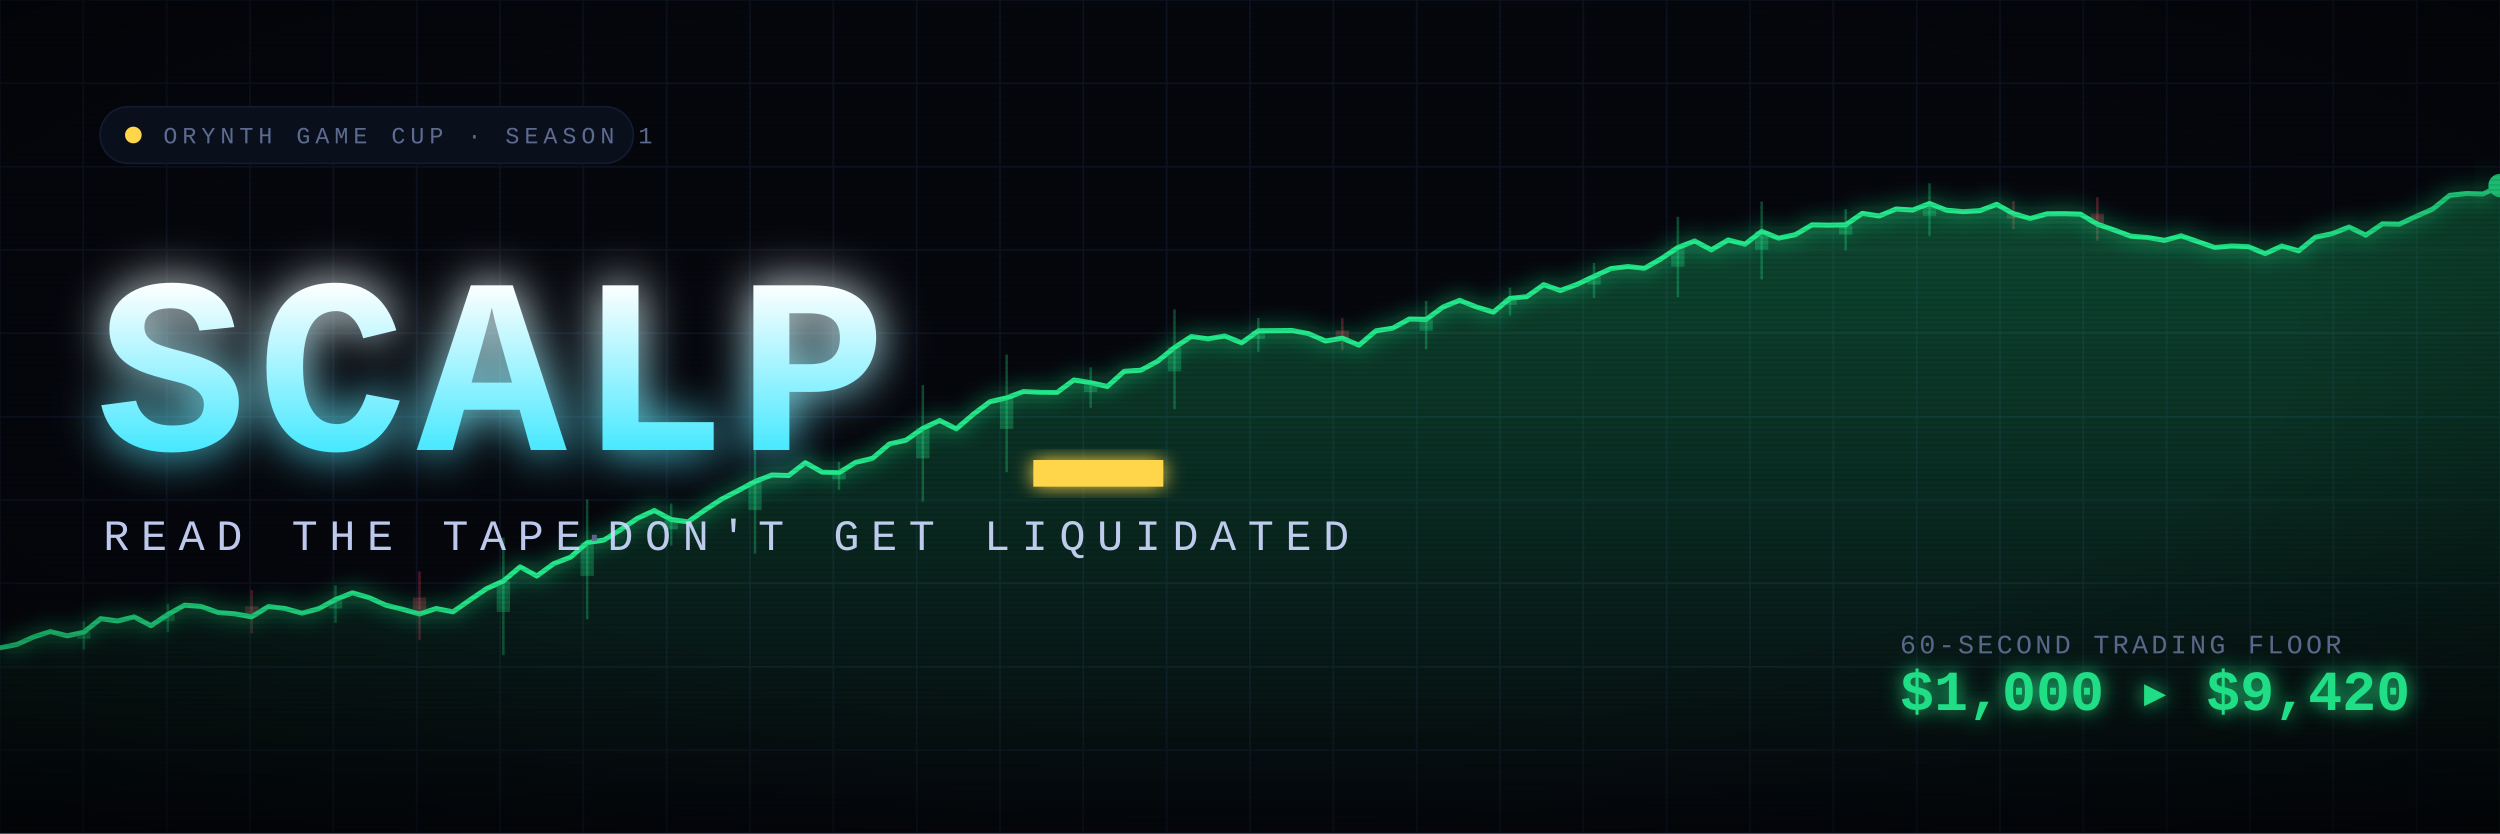
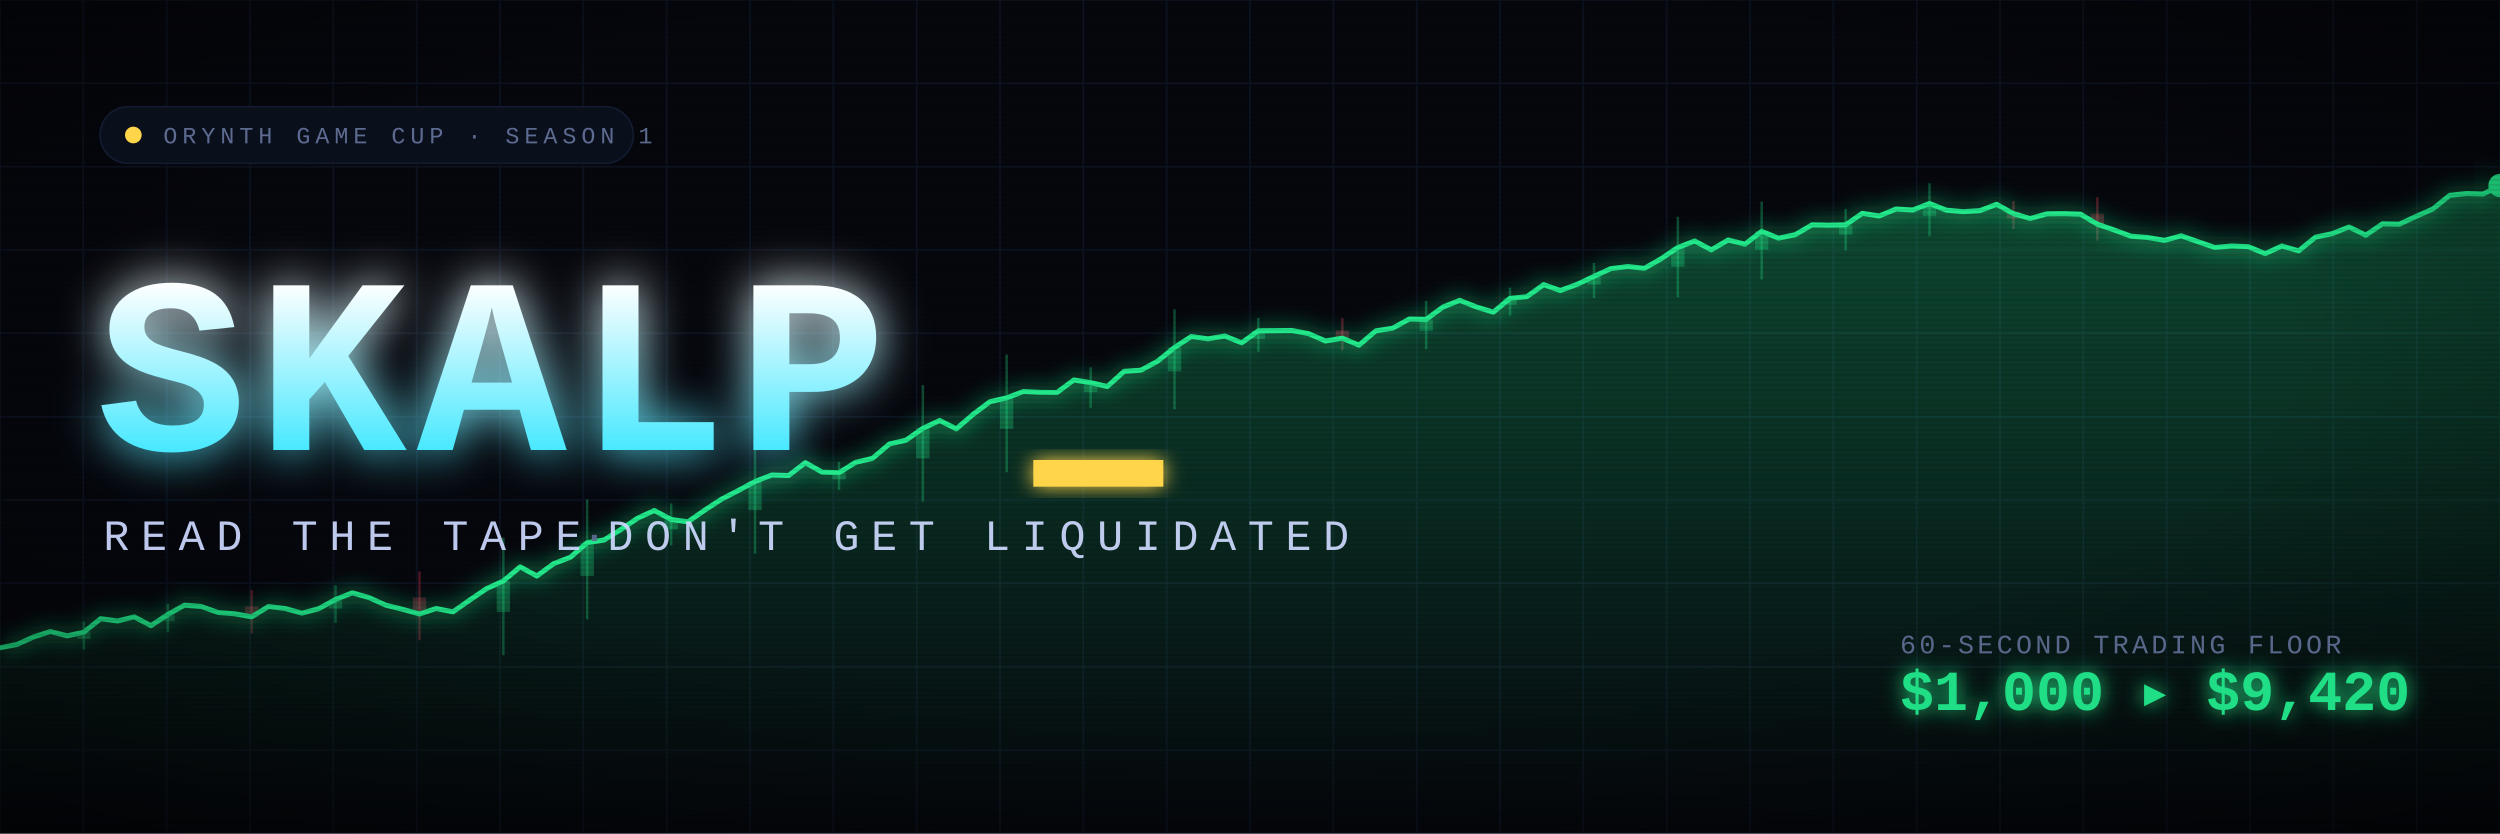
<svg xmlns="http://www.w3.org/2000/svg" width="1500" height="500" viewBox="0 0 1500 500">
  <defs>
    <filter id="glowG" x="-40%" y="-40%" width="180%" height="180%">
      <feGaussianBlur stdDeviation="6" result="b" />
      <feMerge>
        <feMergeNode in="b" />
        <feMergeNode in="SourceGraphic" />
      </feMerge>
    </filter>
    <filter id="glowSoft" x="-60%" y="-60%" width="220%" height="220%">
      <feGaussianBlur stdDeviation="14" result="b" />
      <feMerge>
        <feMergeNode in="b" />
        <feMergeNode in="SourceGraphic" />
      </feMerge>
    </filter>
    <linearGradient id="areaG" x1="0" y1="0" x2="0" y2="1">
      <stop offset="0%" stop-color="#21e88a" stop-opacity="0.30" />
      <stop offset="100%" stop-color="#21e88a" stop-opacity="0" />
    </linearGradient>
    <radialGradient id="vig" cx="50%" cy="42%" r="75%">
      <stop offset="55%" stop-color="#000" stop-opacity="0" />
      <stop offset="100%" stop-color="#000" stop-opacity="0.55" />
    </radialGradient>
    <linearGradient id="wm" x1="0" y1="0" x2="0" y2="1">
      <stop offset="0%" stop-color="#ffffff" />
      <stop offset="100%" stop-color="#46e8ff" />
    </linearGradient>
  </defs>
  <rect width="1500" height="500" fill="#05070d" />
  <g opacity="0.55">
    <line x1="0" y1="0" x2="0" y2="500" stroke="#121b30" stroke-width="1" />
    <line x1="50" y1="0" x2="50" y2="500" stroke="#121b30" stroke-width="1" />
    <line x1="100" y1="0" x2="100" y2="500" stroke="#121b30" stroke-width="1" />
    <line x1="150" y1="0" x2="150" y2="500" stroke="#121b30" stroke-width="1" />
    <line x1="200" y1="0" x2="200" y2="500" stroke="#121b30" stroke-width="1" />
    <line x1="250" y1="0" x2="250" y2="500" stroke="#121b30" stroke-width="1" />
    <line x1="300" y1="0" x2="300" y2="500" stroke="#121b30" stroke-width="1" />
    <line x1="350" y1="0" x2="350" y2="500" stroke="#121b30" stroke-width="1" />
    <line x1="400" y1="0" x2="400" y2="500" stroke="#121b30" stroke-width="1" />
    <line x1="450" y1="0" x2="450" y2="500" stroke="#121b30" stroke-width="1" />
    <line x1="500" y1="0" x2="500" y2="500" stroke="#121b30" stroke-width="1" />
    <line x1="550" y1="0" x2="550" y2="500" stroke="#121b30" stroke-width="1" />
    <line x1="600" y1="0" x2="600" y2="500" stroke="#121b30" stroke-width="1" />
    <line x1="650" y1="0" x2="650" y2="500" stroke="#121b30" stroke-width="1" />
    <line x1="700" y1="0" x2="700" y2="500" stroke="#121b30" stroke-width="1" />
    <line x1="750" y1="0" x2="750" y2="500" stroke="#121b30" stroke-width="1" />
    <line x1="800" y1="0" x2="800" y2="500" stroke="#121b30" stroke-width="1" />
    <line x1="850" y1="0" x2="850" y2="500" stroke="#121b30" stroke-width="1" />
    <line x1="900" y1="0" x2="900" y2="500" stroke="#121b30" stroke-width="1" />
    <line x1="950" y1="0" x2="950" y2="500" stroke="#121b30" stroke-width="1" />
    <line x1="1000" y1="0" x2="1000" y2="500" stroke="#121b30" stroke-width="1" />
    <line x1="1050" y1="0" x2="1050" y2="500" stroke="#121b30" stroke-width="1" />
    <line x1="1100" y1="0" x2="1100" y2="500" stroke="#121b30" stroke-width="1" />
    <line x1="1150" y1="0" x2="1150" y2="500" stroke="#121b30" stroke-width="1" />
    <line x1="1200" y1="0" x2="1200" y2="500" stroke="#121b30" stroke-width="1" />
    <line x1="1250" y1="0" x2="1250" y2="500" stroke="#121b30" stroke-width="1" />
    <line x1="1300" y1="0" x2="1300" y2="500" stroke="#121b30" stroke-width="1" />
    <line x1="1350" y1="0" x2="1350" y2="500" stroke="#121b30" stroke-width="1" />
    <line x1="1400" y1="0" x2="1400" y2="500" stroke="#121b30" stroke-width="1" />
    <line x1="1450" y1="0" x2="1450" y2="500" stroke="#121b30" stroke-width="1" />
    <line x1="1500" y1="0" x2="1500" y2="500" stroke="#121b30" stroke-width="1" />
    <line x1="0" y1="0" x2="1500" y2="0" stroke="#121b30" stroke-width="1" />
    <line x1="0" y1="50" x2="1500" y2="50" stroke="#121b30" stroke-width="1" />
    <line x1="0" y1="100" x2="1500" y2="100" stroke="#121b30" stroke-width="1" />
    <line x1="0" y1="150" x2="1500" y2="150" stroke="#121b30" stroke-width="1" />
    <line x1="0" y1="200" x2="1500" y2="200" stroke="#121b30" stroke-width="1" />
    <line x1="0" y1="250" x2="1500" y2="250" stroke="#121b30" stroke-width="1" />
    <line x1="0" y1="300" x2="1500" y2="300" stroke="#121b30" stroke-width="1" />
    <line x1="0" y1="350" x2="1500" y2="350" stroke="#121b30" stroke-width="1" />
    <line x1="0" y1="400" x2="1500" y2="400" stroke="#121b30" stroke-width="1" />
    <line x1="0" y1="450" x2="1500" y2="450" stroke="#121b30" stroke-width="1" />
    <line x1="0" y1="500" x2="1500" y2="500" stroke="#121b30" stroke-width="1" />
  </g>
  <g>
    <line x1="50.3" y1="372.9" x2="50.3" y2="389.7" stroke="#21e88a" stroke-width="1.5" opacity="0.30" />
    <rect x="46.3" y="379.3" width="8" height="4.0" fill="#21e88a" opacity="0.28" />
    <line x1="100.7" y1="362.3" x2="100.7" y2="379.1" stroke="#21e88a" stroke-width="1.5" opacity="0.30" />
    <rect x="96.7" y="368.7" width="8" height="4.0" fill="#21e88a" opacity="0.28" />
    <line x1="151.0" y1="354.0" x2="151.0" y2="380.0" stroke="#ff3b5c" stroke-width="1.5" opacity="0.30" />
    <rect x="147.0" y="363.9" width="8" height="6.2" fill="#ff3b5c" opacity="0.28" />
    <line x1="201.3" y1="351.1" x2="201.3" y2="373.7" stroke="#21e88a" stroke-width="1.5" opacity="0.30" />
    <rect x="197.3" y="359.7" width="8" height="5.4" fill="#21e88a" opacity="0.28" />
    <line x1="251.7" y1="342.9" x2="251.7" y2="384.1" stroke="#ff3b5c" stroke-width="1.5" opacity="0.30" />
    <rect x="247.7" y="358.6" width="8" height="9.8" fill="#ff3b5c" opacity="0.28" />
    <line x1="302.0" y1="322.6" x2="302.0" y2="393.1" stroke="#21e88a" stroke-width="1.5" opacity="0.30" />
    <rect x="298.0" y="348.6" width="8" height="18.5" fill="#21e88a" opacity="0.28" />
    <line x1="352.3" y1="299.6" x2="352.3" y2="371.6" stroke="#21e88a" stroke-width="1.5" opacity="0.30" />
    <rect x="348.3" y="325.6" width="8" height="20.0" fill="#21e88a" opacity="0.28" />
    <line x1="402.7" y1="302.1" x2="402.7" y2="327.3" stroke="#21e88a" stroke-width="1.5" opacity="0.30" />
    <rect x="398.7" y="311.7" width="8" height="6.0" fill="#21e88a" opacity="0.28" />
    <line x1="453.0" y1="262.9" x2="453.0" y2="332.1" stroke="#21e88a" stroke-width="1.5" opacity="0.30" />
    <rect x="449.0" y="288.9" width="8" height="17.2" fill="#21e88a" opacity="0.28" />
    <line x1="503.4" y1="277.2" x2="503.4" y2="294.0" stroke="#21e88a" stroke-width="1.5" opacity="0.30" />
    <rect x="499.4" y="283.6" width="8" height="4.0" fill="#21e88a" opacity="0.28" />
    <line x1="553.7" y1="231.0" x2="553.7" y2="301.0" stroke="#21e88a" stroke-width="1.5" opacity="0.30" />
    <rect x="549.7" y="257.0" width="8" height="18.0" fill="#21e88a" opacity="0.28" />
    <line x1="604.0" y1="212.7" x2="604.0" y2="283.3" stroke="#21e88a" stroke-width="1.5" opacity="0.30" />
    <rect x="600.0" y="238.7" width="8" height="18.6" fill="#21e88a" opacity="0.28" />
    <line x1="654.4" y1="220.4" x2="654.4" y2="244.6" stroke="#21e88a" stroke-width="1.5" opacity="0.30" />
    <rect x="650.4" y="229.6" width="8" height="5.7" fill="#21e88a" opacity="0.28" />
    <line x1="704.7" y1="185.6" x2="704.7" y2="245.6" stroke="#21e88a" stroke-width="1.5" opacity="0.30" />
    <rect x="700.7" y="208.5" width="8" height="14.3" fill="#21e88a" opacity="0.28" />
    <line x1="755.0" y1="190.8" x2="755.0" y2="211.0" stroke="#21e88a" stroke-width="1.5" opacity="0.30" />
    <rect x="751.0" y="198.5" width="8" height="4.8" fill="#21e88a" opacity="0.28" />
    <line x1="805.4" y1="190.9" x2="805.4" y2="210.3" stroke="#ff3b5c" stroke-width="1.5" opacity="0.30" />
    <rect x="801.4" y="198.3" width="8" height="4.6" fill="#ff3b5c" opacity="0.28" />
    <line x1="855.7" y1="180.6" x2="855.7" y2="209.5" stroke="#21e88a" stroke-width="1.5" opacity="0.30" />
    <rect x="851.7" y="191.6" width="8" height="6.9" fill="#21e88a" opacity="0.28" />
    <line x1="906.0" y1="172.6" x2="906.0" y2="189.4" stroke="#21e88a" stroke-width="1.5" opacity="0.30" />
    <rect x="902.0" y="179.0" width="8" height="4.0" fill="#21e88a" opacity="0.28" />
    <line x1="956.4" y1="157.8" x2="956.4" y2="178.8" stroke="#21e88a" stroke-width="1.5" opacity="0.30" />
    <rect x="952.4" y="165.8" width="8" height="5.0" fill="#21e88a" opacity="0.28" />
    <line x1="1006.7" y1="130.1" x2="1006.7" y2="178.3" stroke="#21e88a" stroke-width="1.5" opacity="0.30" />
    <rect x="1002.7" y="148.5" width="8" height="11.5" fill="#21e88a" opacity="0.28" />
    <line x1="1057.0" y1="121.0" x2="1057.0" y2="167.7" stroke="#21e88a" stroke-width="1.5" opacity="0.30" />
    <rect x="1053.0" y="138.8" width="8" height="11.1" fill="#21e88a" opacity="0.28" />
    <line x1="1107.4" y1="125.4" x2="1107.4" y2="150.3" stroke="#21e88a" stroke-width="1.5" opacity="0.30" />
    <rect x="1103.4" y="134.9" width="8" height="5.9" fill="#21e88a" opacity="0.28" />
    <line x1="1157.7" y1="110.0" x2="1157.7" y2="141.7" stroke="#21e88a" stroke-width="1.5" opacity="0.30" />
    <rect x="1153.7" y="122.1" width="8" height="7.6" fill="#21e88a" opacity="0.28" />
    <line x1="1208.1" y1="120.6" x2="1208.1" y2="137.4" stroke="#ff3b5c" stroke-width="1.5" opacity="0.30" />
    <rect x="1204.1" y="127.0" width="8" height="4.0" fill="#ff3b5c" opacity="0.28" />
    <line x1="1258.4" y1="118.4" x2="1258.4" y2="144.4" stroke="#ff3b5c" stroke-width="1.5" opacity="0.30" />
    <rect x="1254.4" y="128.3" width="8" height="6.2" fill="#ff3b5c" opacity="0.28" />
  </g>
  <polygon points="0.0,388.7 10.1,386.7 20.1,382.2 30.2,378.9 40.3,381.5 50.3,379.3 60.4,371.2 70.5,372.6 80.5,370.1 90.6,375.4 100.7,368.7 110.7,363.1 120.8,363.9 130.9,367.5 140.9,368.3 151.0,370.1 161.1,363.9 171.1,365.1 181.2,367.9 191.3,365.2 201.3,359.7 211.4,355.7 221.5,358.6 231.5,363.1 241.6,365.6 251.7,368.4 261.7,365.1 271.8,367.1 281.9,360.0 291.9,353.2 302.0,348.6 312.1,340.1 322.1,345.6 332.2,338.2 342.3,334.3 352.3,325.6 362.4,324.0 372.5,317.7 382.6,310.9 392.6,306.3 402.7,311.7 412.8,313.1 422.8,306.1 432.9,299.5 443.0,294.3 453.0,288.9 463.1,285.0 473.2,285.3 483.2,277.6 493.3,283.3 503.4,283.6 513.4,277.4 523.5,275.0 533.6,266.4 543.6,264.1 553.7,257.0 563.8,252.3 573.8,257.3 583.9,248.6 594.0,241.0 604.0,238.7 614.1,234.9 624.2,235.4 634.2,235.5 644.3,228.0 654.4,229.6 664.4,231.9 674.5,222.8 684.6,222.1 694.6,216.7 704.7,208.5 714.8,201.9 724.8,203.3 734.9,201.6 745.0,205.7 755.0,198.5 765.1,198.4 775.2,198.3 785.2,200.2 795.3,204.6 805.4,202.9 815.4,207.1 825.5,198.5 835.6,196.9 845.6,191.4 855.7,191.6 865.8,184.2 875.8,180.2 885.9,184.2 896.0,187.3 906.0,179.0 916.1,178.0 926.2,170.8 936.2,174.3 946.3,170.6 956.4,165.8 966.4,161.2 976.5,159.9 986.6,161.0 996.6,155.3 1006.7,148.5 1016.8,144.6 1026.8,149.9 1036.9,144.0 1047.0,146.5 1057.0,138.8 1067.1,142.9 1077.2,140.8 1087.2,134.9 1097.3,135.1 1107.4,134.9 1117.4,128.0 1127.5,129.6 1137.6,125.4 1147.7,126.0 1157.7,122.1 1167.8,126.1 1177.9,127.0 1187.9,126.4 1198.0,122.6 1208.1,128.2 1218.1,131.1 1228.2,128.3 1238.3,128.2 1248.3,128.5 1258.4,134.5 1268.5,138.0 1278.5,141.7 1288.6,142.5 1298.7,144.2 1308.7,141.5 1318.8,145.0 1328.9,148.5 1338.9,147.6 1349.0,148.0 1359.1,152.2 1369.1,147.6 1379.2,150.5 1389.3,142.3 1399.3,140.2 1409.4,136.2 1419.5,141.1 1429.5,134.3 1439.6,134.5 1449.7,129.8 1459.7,125.4 1469.8,117.2 1479.9,116.1 1489.9,116.4 1500.0,111.3 1500,500 0,500" fill="url(#areaG)" />
  <polyline points="0.0,388.7 10.1,386.7 20.1,382.2 30.2,378.9 40.3,381.5 50.3,379.3 60.4,371.2 70.5,372.6 80.5,370.1 90.6,375.4 100.7,368.7 110.7,363.1 120.8,363.9 130.9,367.5 140.9,368.3 151.0,370.1 161.1,363.9 171.1,365.1 181.2,367.9 191.3,365.2 201.3,359.7 211.4,355.7 221.5,358.6 231.5,363.1 241.6,365.6 251.7,368.4 261.7,365.1 271.8,367.1 281.9,360.0 291.9,353.2 302.0,348.6 312.1,340.1 322.1,345.6 332.2,338.2 342.3,334.3 352.3,325.6 362.4,324.0 372.5,317.7 382.6,310.9 392.6,306.3 402.7,311.7 412.8,313.1 422.8,306.1 432.9,299.5 443.0,294.3 453.0,288.9 463.1,285.0 473.2,285.3 483.2,277.6 493.3,283.3 503.4,283.6 513.4,277.4 523.5,275.0 533.6,266.4 543.6,264.1 553.7,257.0 563.8,252.3 573.8,257.3 583.9,248.6 594.0,241.0 604.0,238.7 614.1,234.9 624.2,235.4 634.2,235.5 644.3,228.0 654.4,229.6 664.4,231.9 674.5,222.8 684.6,222.1 694.6,216.7 704.7,208.5 714.8,201.9 724.8,203.3 734.9,201.6 745.0,205.7 755.0,198.5 765.1,198.4 775.2,198.3 785.2,200.2 795.3,204.6 805.4,202.9 815.4,207.1 825.5,198.5 835.6,196.9 845.6,191.4 855.7,191.6 865.8,184.2 875.8,180.2 885.9,184.2 896.0,187.3 906.0,179.0 916.1,178.0 926.2,170.8 936.2,174.3 946.3,170.6 956.4,165.8 966.4,161.2 976.5,159.9 986.6,161.0 996.6,155.3 1006.7,148.5 1016.8,144.6 1026.8,149.9 1036.9,144.0 1047.0,146.5 1057.0,138.8 1067.1,142.9 1077.2,140.8 1087.2,134.9 1097.3,135.1 1107.4,134.9 1117.4,128.0 1127.5,129.6 1137.6,125.4 1147.7,126.0 1157.7,122.1 1167.8,126.1 1177.9,127.0 1187.9,126.4 1198.0,122.6 1208.1,128.2 1218.1,131.1 1228.2,128.3 1238.3,128.2 1248.3,128.5 1258.4,134.5 1268.5,138.0 1278.5,141.7 1288.6,142.5 1298.7,144.2 1308.7,141.5 1318.8,145.0 1328.9,148.5 1338.9,147.6 1349.0,148.0 1359.1,152.2 1369.1,147.6 1379.2,150.5 1389.3,142.3 1399.3,140.2 1409.4,136.2 1419.5,141.1 1429.5,134.3 1439.6,134.5 1449.7,129.8 1459.7,125.4 1469.8,117.2 1479.9,116.1 1489.9,116.4 1500.0,111.3" fill="none" stroke="#21e88a" stroke-width="3" filter="url(#glowG)" stroke-linejoin="round" stroke-linecap="round" />
  <circle cx="1500.0" cy="111.3" r="7" fill="#21e88a" filter="url(#glowSoft)" />
  <g opacity="0.10">
    <line x1="0" y1="0" x2="1500" y2="0" stroke="#000" stroke-width="1" />
    <line x1="0" y1="3" x2="1500" y2="3" stroke="#000" stroke-width="1" />
    <line x1="0" y1="6" x2="1500" y2="6" stroke="#000" stroke-width="1" />
    <line x1="0" y1="9" x2="1500" y2="9" stroke="#000" stroke-width="1" />
    <line x1="0" y1="12" x2="1500" y2="12" stroke="#000" stroke-width="1" />
    <line x1="0" y1="15" x2="1500" y2="15" stroke="#000" stroke-width="1" />
    <line x1="0" y1="18" x2="1500" y2="18" stroke="#000" stroke-width="1" />
    <line x1="0" y1="21" x2="1500" y2="21" stroke="#000" stroke-width="1" />
    <line x1="0" y1="24" x2="1500" y2="24" stroke="#000" stroke-width="1" />
    <line x1="0" y1="27" x2="1500" y2="27" stroke="#000" stroke-width="1" />
    <line x1="0" y1="30" x2="1500" y2="30" stroke="#000" stroke-width="1" />
    <line x1="0" y1="33" x2="1500" y2="33" stroke="#000" stroke-width="1" />
    <line x1="0" y1="36" x2="1500" y2="36" stroke="#000" stroke-width="1" />
    <line x1="0" y1="39" x2="1500" y2="39" stroke="#000" stroke-width="1" />
    <line x1="0" y1="42" x2="1500" y2="42" stroke="#000" stroke-width="1" />
    <line x1="0" y1="45" x2="1500" y2="45" stroke="#000" stroke-width="1" />
    <line x1="0" y1="48" x2="1500" y2="48" stroke="#000" stroke-width="1" />
    <line x1="0" y1="51" x2="1500" y2="51" stroke="#000" stroke-width="1" />
    <line x1="0" y1="54" x2="1500" y2="54" stroke="#000" stroke-width="1" />
    <line x1="0" y1="57" x2="1500" y2="57" stroke="#000" stroke-width="1" />
    <line x1="0" y1="60" x2="1500" y2="60" stroke="#000" stroke-width="1" />
    <line x1="0" y1="63" x2="1500" y2="63" stroke="#000" stroke-width="1" />
    <line x1="0" y1="66" x2="1500" y2="66" stroke="#000" stroke-width="1" />
    <line x1="0" y1="69" x2="1500" y2="69" stroke="#000" stroke-width="1" />
    <line x1="0" y1="72" x2="1500" y2="72" stroke="#000" stroke-width="1" />
    <line x1="0" y1="75" x2="1500" y2="75" stroke="#000" stroke-width="1" />
    <line x1="0" y1="78" x2="1500" y2="78" stroke="#000" stroke-width="1" />
    <line x1="0" y1="81" x2="1500" y2="81" stroke="#000" stroke-width="1" />
    <line x1="0" y1="84" x2="1500" y2="84" stroke="#000" stroke-width="1" />
    <line x1="0" y1="87" x2="1500" y2="87" stroke="#000" stroke-width="1" />
    <line x1="0" y1="90" x2="1500" y2="90" stroke="#000" stroke-width="1" />
    <line x1="0" y1="93" x2="1500" y2="93" stroke="#000" stroke-width="1" />
    <line x1="0" y1="96" x2="1500" y2="96" stroke="#000" stroke-width="1" />
    <line x1="0" y1="99" x2="1500" y2="99" stroke="#000" stroke-width="1" />
    <line x1="0" y1="102" x2="1500" y2="102" stroke="#000" stroke-width="1" />
    <line x1="0" y1="105" x2="1500" y2="105" stroke="#000" stroke-width="1" />
    <line x1="0" y1="108" x2="1500" y2="108" stroke="#000" stroke-width="1" />
    <line x1="0" y1="111" x2="1500" y2="111" stroke="#000" stroke-width="1" />
    <line x1="0" y1="114" x2="1500" y2="114" stroke="#000" stroke-width="1" />
    <line x1="0" y1="117" x2="1500" y2="117" stroke="#000" stroke-width="1" />
    <line x1="0" y1="120" x2="1500" y2="120" stroke="#000" stroke-width="1" />
    <line x1="0" y1="123" x2="1500" y2="123" stroke="#000" stroke-width="1" />
    <line x1="0" y1="126" x2="1500" y2="126" stroke="#000" stroke-width="1" />
    <line x1="0" y1="129" x2="1500" y2="129" stroke="#000" stroke-width="1" />
    <line x1="0" y1="132" x2="1500" y2="132" stroke="#000" stroke-width="1" />
    <line x1="0" y1="135" x2="1500" y2="135" stroke="#000" stroke-width="1" />
    <line x1="0" y1="138" x2="1500" y2="138" stroke="#000" stroke-width="1" />
    <line x1="0" y1="141" x2="1500" y2="141" stroke="#000" stroke-width="1" />
    <line x1="0" y1="144" x2="1500" y2="144" stroke="#000" stroke-width="1" />
    <line x1="0" y1="147" x2="1500" y2="147" stroke="#000" stroke-width="1" />
    <line x1="0" y1="150" x2="1500" y2="150" stroke="#000" stroke-width="1" />
    <line x1="0" y1="153" x2="1500" y2="153" stroke="#000" stroke-width="1" />
    <line x1="0" y1="156" x2="1500" y2="156" stroke="#000" stroke-width="1" />
    <line x1="0" y1="159" x2="1500" y2="159" stroke="#000" stroke-width="1" />
    <line x1="0" y1="162" x2="1500" y2="162" stroke="#000" stroke-width="1" />
    <line x1="0" y1="165" x2="1500" y2="165" stroke="#000" stroke-width="1" />
    <line x1="0" y1="168" x2="1500" y2="168" stroke="#000" stroke-width="1" />
    <line x1="0" y1="171" x2="1500" y2="171" stroke="#000" stroke-width="1" />
    <line x1="0" y1="174" x2="1500" y2="174" stroke="#000" stroke-width="1" />
    <line x1="0" y1="177" x2="1500" y2="177" stroke="#000" stroke-width="1" />
    <line x1="0" y1="180" x2="1500" y2="180" stroke="#000" stroke-width="1" />
    <line x1="0" y1="183" x2="1500" y2="183" stroke="#000" stroke-width="1" />
    <line x1="0" y1="186" x2="1500" y2="186" stroke="#000" stroke-width="1" />
    <line x1="0" y1="189" x2="1500" y2="189" stroke="#000" stroke-width="1" />
    <line x1="0" y1="192" x2="1500" y2="192" stroke="#000" stroke-width="1" />
    <line x1="0" y1="195" x2="1500" y2="195" stroke="#000" stroke-width="1" />
    <line x1="0" y1="198" x2="1500" y2="198" stroke="#000" stroke-width="1" />
    <line x1="0" y1="201" x2="1500" y2="201" stroke="#000" stroke-width="1" />
    <line x1="0" y1="204" x2="1500" y2="204" stroke="#000" stroke-width="1" />
    <line x1="0" y1="207" x2="1500" y2="207" stroke="#000" stroke-width="1" />
    <line x1="0" y1="210" x2="1500" y2="210" stroke="#000" stroke-width="1" />
    <line x1="0" y1="213" x2="1500" y2="213" stroke="#000" stroke-width="1" />
    <line x1="0" y1="216" x2="1500" y2="216" stroke="#000" stroke-width="1" />
    <line x1="0" y1="219" x2="1500" y2="219" stroke="#000" stroke-width="1" />
    <line x1="0" y1="222" x2="1500" y2="222" stroke="#000" stroke-width="1" />
    <line x1="0" y1="225" x2="1500" y2="225" stroke="#000" stroke-width="1" />
    <line x1="0" y1="228" x2="1500" y2="228" stroke="#000" stroke-width="1" />
    <line x1="0" y1="231" x2="1500" y2="231" stroke="#000" stroke-width="1" />
    <line x1="0" y1="234" x2="1500" y2="234" stroke="#000" stroke-width="1" />
    <line x1="0" y1="237" x2="1500" y2="237" stroke="#000" stroke-width="1" />
    <line x1="0" y1="240" x2="1500" y2="240" stroke="#000" stroke-width="1" />
    <line x1="0" y1="243" x2="1500" y2="243" stroke="#000" stroke-width="1" />
    <line x1="0" y1="246" x2="1500" y2="246" stroke="#000" stroke-width="1" />
    <line x1="0" y1="249" x2="1500" y2="249" stroke="#000" stroke-width="1" />
    <line x1="0" y1="252" x2="1500" y2="252" stroke="#000" stroke-width="1" />
    <line x1="0" y1="255" x2="1500" y2="255" stroke="#000" stroke-width="1" />
    <line x1="0" y1="258" x2="1500" y2="258" stroke="#000" stroke-width="1" />
    <line x1="0" y1="261" x2="1500" y2="261" stroke="#000" stroke-width="1" />
    <line x1="0" y1="264" x2="1500" y2="264" stroke="#000" stroke-width="1" />
    <line x1="0" y1="267" x2="1500" y2="267" stroke="#000" stroke-width="1" />
    <line x1="0" y1="270" x2="1500" y2="270" stroke="#000" stroke-width="1" />
    <line x1="0" y1="273" x2="1500" y2="273" stroke="#000" stroke-width="1" />
    <line x1="0" y1="276" x2="1500" y2="276" stroke="#000" stroke-width="1" />
    <line x1="0" y1="279" x2="1500" y2="279" stroke="#000" stroke-width="1" />
    <line x1="0" y1="282" x2="1500" y2="282" stroke="#000" stroke-width="1" />
    <line x1="0" y1="285" x2="1500" y2="285" stroke="#000" stroke-width="1" />
    <line x1="0" y1="288" x2="1500" y2="288" stroke="#000" stroke-width="1" />
    <line x1="0" y1="291" x2="1500" y2="291" stroke="#000" stroke-width="1" />
    <line x1="0" y1="294" x2="1500" y2="294" stroke="#000" stroke-width="1" />
    <line x1="0" y1="297" x2="1500" y2="297" stroke="#000" stroke-width="1" />
    <line x1="0" y1="300" x2="1500" y2="300" stroke="#000" stroke-width="1" />
    <line x1="0" y1="303" x2="1500" y2="303" stroke="#000" stroke-width="1" />
    <line x1="0" y1="306" x2="1500" y2="306" stroke="#000" stroke-width="1" />
    <line x1="0" y1="309" x2="1500" y2="309" stroke="#000" stroke-width="1" />
    <line x1="0" y1="312" x2="1500" y2="312" stroke="#000" stroke-width="1" />
    <line x1="0" y1="315" x2="1500" y2="315" stroke="#000" stroke-width="1" />
    <line x1="0" y1="318" x2="1500" y2="318" stroke="#000" stroke-width="1" />
    <line x1="0" y1="321" x2="1500" y2="321" stroke="#000" stroke-width="1" />
    <line x1="0" y1="324" x2="1500" y2="324" stroke="#000" stroke-width="1" />
    <line x1="0" y1="327" x2="1500" y2="327" stroke="#000" stroke-width="1" />
    <line x1="0" y1="330" x2="1500" y2="330" stroke="#000" stroke-width="1" />
    <line x1="0" y1="333" x2="1500" y2="333" stroke="#000" stroke-width="1" />
    <line x1="0" y1="336" x2="1500" y2="336" stroke="#000" stroke-width="1" />
    <line x1="0" y1="339" x2="1500" y2="339" stroke="#000" stroke-width="1" />
    <line x1="0" y1="342" x2="1500" y2="342" stroke="#000" stroke-width="1" />
    <line x1="0" y1="345" x2="1500" y2="345" stroke="#000" stroke-width="1" />
    <line x1="0" y1="348" x2="1500" y2="348" stroke="#000" stroke-width="1" />
    <line x1="0" y1="351" x2="1500" y2="351" stroke="#000" stroke-width="1" />
    <line x1="0" y1="354" x2="1500" y2="354" stroke="#000" stroke-width="1" />
    <line x1="0" y1="357" x2="1500" y2="357" stroke="#000" stroke-width="1" />
    <line x1="0" y1="360" x2="1500" y2="360" stroke="#000" stroke-width="1" />
    <line x1="0" y1="363" x2="1500" y2="363" stroke="#000" stroke-width="1" />
    <line x1="0" y1="366" x2="1500" y2="366" stroke="#000" stroke-width="1" />
    <line x1="0" y1="369" x2="1500" y2="369" stroke="#000" stroke-width="1" />
    <line x1="0" y1="372" x2="1500" y2="372" stroke="#000" stroke-width="1" />
    <line x1="0" y1="375" x2="1500" y2="375" stroke="#000" stroke-width="1" />
    <line x1="0" y1="378" x2="1500" y2="378" stroke="#000" stroke-width="1" />
    <line x1="0" y1="381" x2="1500" y2="381" stroke="#000" stroke-width="1" />
    <line x1="0" y1="384" x2="1500" y2="384" stroke="#000" stroke-width="1" />
    <line x1="0" y1="387" x2="1500" y2="387" stroke="#000" stroke-width="1" />
    <line x1="0" y1="390" x2="1500" y2="390" stroke="#000" stroke-width="1" />
    <line x1="0" y1="393" x2="1500" y2="393" stroke="#000" stroke-width="1" />
    <line x1="0" y1="396" x2="1500" y2="396" stroke="#000" stroke-width="1" />
    <line x1="0" y1="399" x2="1500" y2="399" stroke="#000" stroke-width="1" />
    <line x1="0" y1="402" x2="1500" y2="402" stroke="#000" stroke-width="1" />
    <line x1="0" y1="405" x2="1500" y2="405" stroke="#000" stroke-width="1" />
    <line x1="0" y1="408" x2="1500" y2="408" stroke="#000" stroke-width="1" />
    <line x1="0" y1="411" x2="1500" y2="411" stroke="#000" stroke-width="1" />
    <line x1="0" y1="414" x2="1500" y2="414" stroke="#000" stroke-width="1" />
    <line x1="0" y1="417" x2="1500" y2="417" stroke="#000" stroke-width="1" />
    <line x1="0" y1="420" x2="1500" y2="420" stroke="#000" stroke-width="1" />
    <line x1="0" y1="423" x2="1500" y2="423" stroke="#000" stroke-width="1" />
    <line x1="0" y1="426" x2="1500" y2="426" stroke="#000" stroke-width="1" />
    <line x1="0" y1="429" x2="1500" y2="429" stroke="#000" stroke-width="1" />
    <line x1="0" y1="432" x2="1500" y2="432" stroke="#000" stroke-width="1" />
    <line x1="0" y1="435" x2="1500" y2="435" stroke="#000" stroke-width="1" />
    <line x1="0" y1="438" x2="1500" y2="438" stroke="#000" stroke-width="1" />
    <line x1="0" y1="441" x2="1500" y2="441" stroke="#000" stroke-width="1" />
    <line x1="0" y1="444" x2="1500" y2="444" stroke="#000" stroke-width="1" />
    <line x1="0" y1="447" x2="1500" y2="447" stroke="#000" stroke-width="1" />
    <line x1="0" y1="450" x2="1500" y2="450" stroke="#000" stroke-width="1" />
    <line x1="0" y1="453" x2="1500" y2="453" stroke="#000" stroke-width="1" />
    <line x1="0" y1="456" x2="1500" y2="456" stroke="#000" stroke-width="1" />
    <line x1="0" y1="459" x2="1500" y2="459" stroke="#000" stroke-width="1" />
    <line x1="0" y1="462" x2="1500" y2="462" stroke="#000" stroke-width="1" />
    <line x1="0" y1="465" x2="1500" y2="465" stroke="#000" stroke-width="1" />
    <line x1="0" y1="468" x2="1500" y2="468" stroke="#000" stroke-width="1" />
    <line x1="0" y1="471" x2="1500" y2="471" stroke="#000" stroke-width="1" />
    <line x1="0" y1="474" x2="1500" y2="474" stroke="#000" stroke-width="1" />
    <line x1="0" y1="477" x2="1500" y2="477" stroke="#000" stroke-width="1" />
    <line x1="0" y1="480" x2="1500" y2="480" stroke="#000" stroke-width="1" />
    <line x1="0" y1="483" x2="1500" y2="483" stroke="#000" stroke-width="1" />
    <line x1="0" y1="486" x2="1500" y2="486" stroke="#000" stroke-width="1" />
    <line x1="0" y1="489" x2="1500" y2="489" stroke="#000" stroke-width="1" />
    <line x1="0" y1="492" x2="1500" y2="492" stroke="#000" stroke-width="1" />
    <line x1="0" y1="495" x2="1500" y2="495" stroke="#000" stroke-width="1" />
    <line x1="0" y1="498" x2="1500" y2="498" stroke="#000" stroke-width="1" />
  </g>
  <rect width="1500" height="500" fill="url(#vig)" />
  <g transform="translate(60,64)">
    <rect x="0" y="0" width="320" height="34" rx="17" fill="#0a0f1c" stroke="#121b30" />
    <circle cx="20" cy="17" r="5" fill="#ffd54a" />
    <text x="38" y="22" font-family="Menlo,'Courier New',monospace" font-size="14" letter-spacing="3" fill="#5d6b91">ORYNTH GAME CUP · SEASON 1</text>
  </g>
-   <text x="58" y="270" font-family="Menlo,'Courier New',monospace" font-weight="900" font-size="150" letter-spacing="6" fill="url(#wm)" filter="url(#glowSoft)">SCALP</text>
+   <text x="58" y="270" font-family="Menlo,'Courier New',monospace" font-weight="900" font-size="150" letter-spacing="6" fill="url(#wm)" filter="url(#glowSoft)">SKALP</text>
  <rect x="620" y="276" width="78" height="16" fill="#ffd54a" filter="url(#glowG)" />
  <text x="62" y="330" font-family="Menlo,'Courier New',monospace" font-size="26" letter-spacing="7" fill="#cdd9ff" opacity="0.92">READ THE TAPE<tspan fill="#5d6b91">  ·  </tspan>DON'T GET LIQUIDATED</text>
  <g transform="translate(1140,392)" opacity="0.95" font-family="Menlo,'Courier New',monospace">
    <text x="0" y="0" font-size="16" letter-spacing="2" fill="#5d6b91">60-SECOND TRADING FLOOR</text>
    <text x="0" y="34" font-size="34" font-weight="900" fill="#21e88a" filter="url(#glowG)">$1,000 ▸ $9,420</text>
  </g>
</svg>
